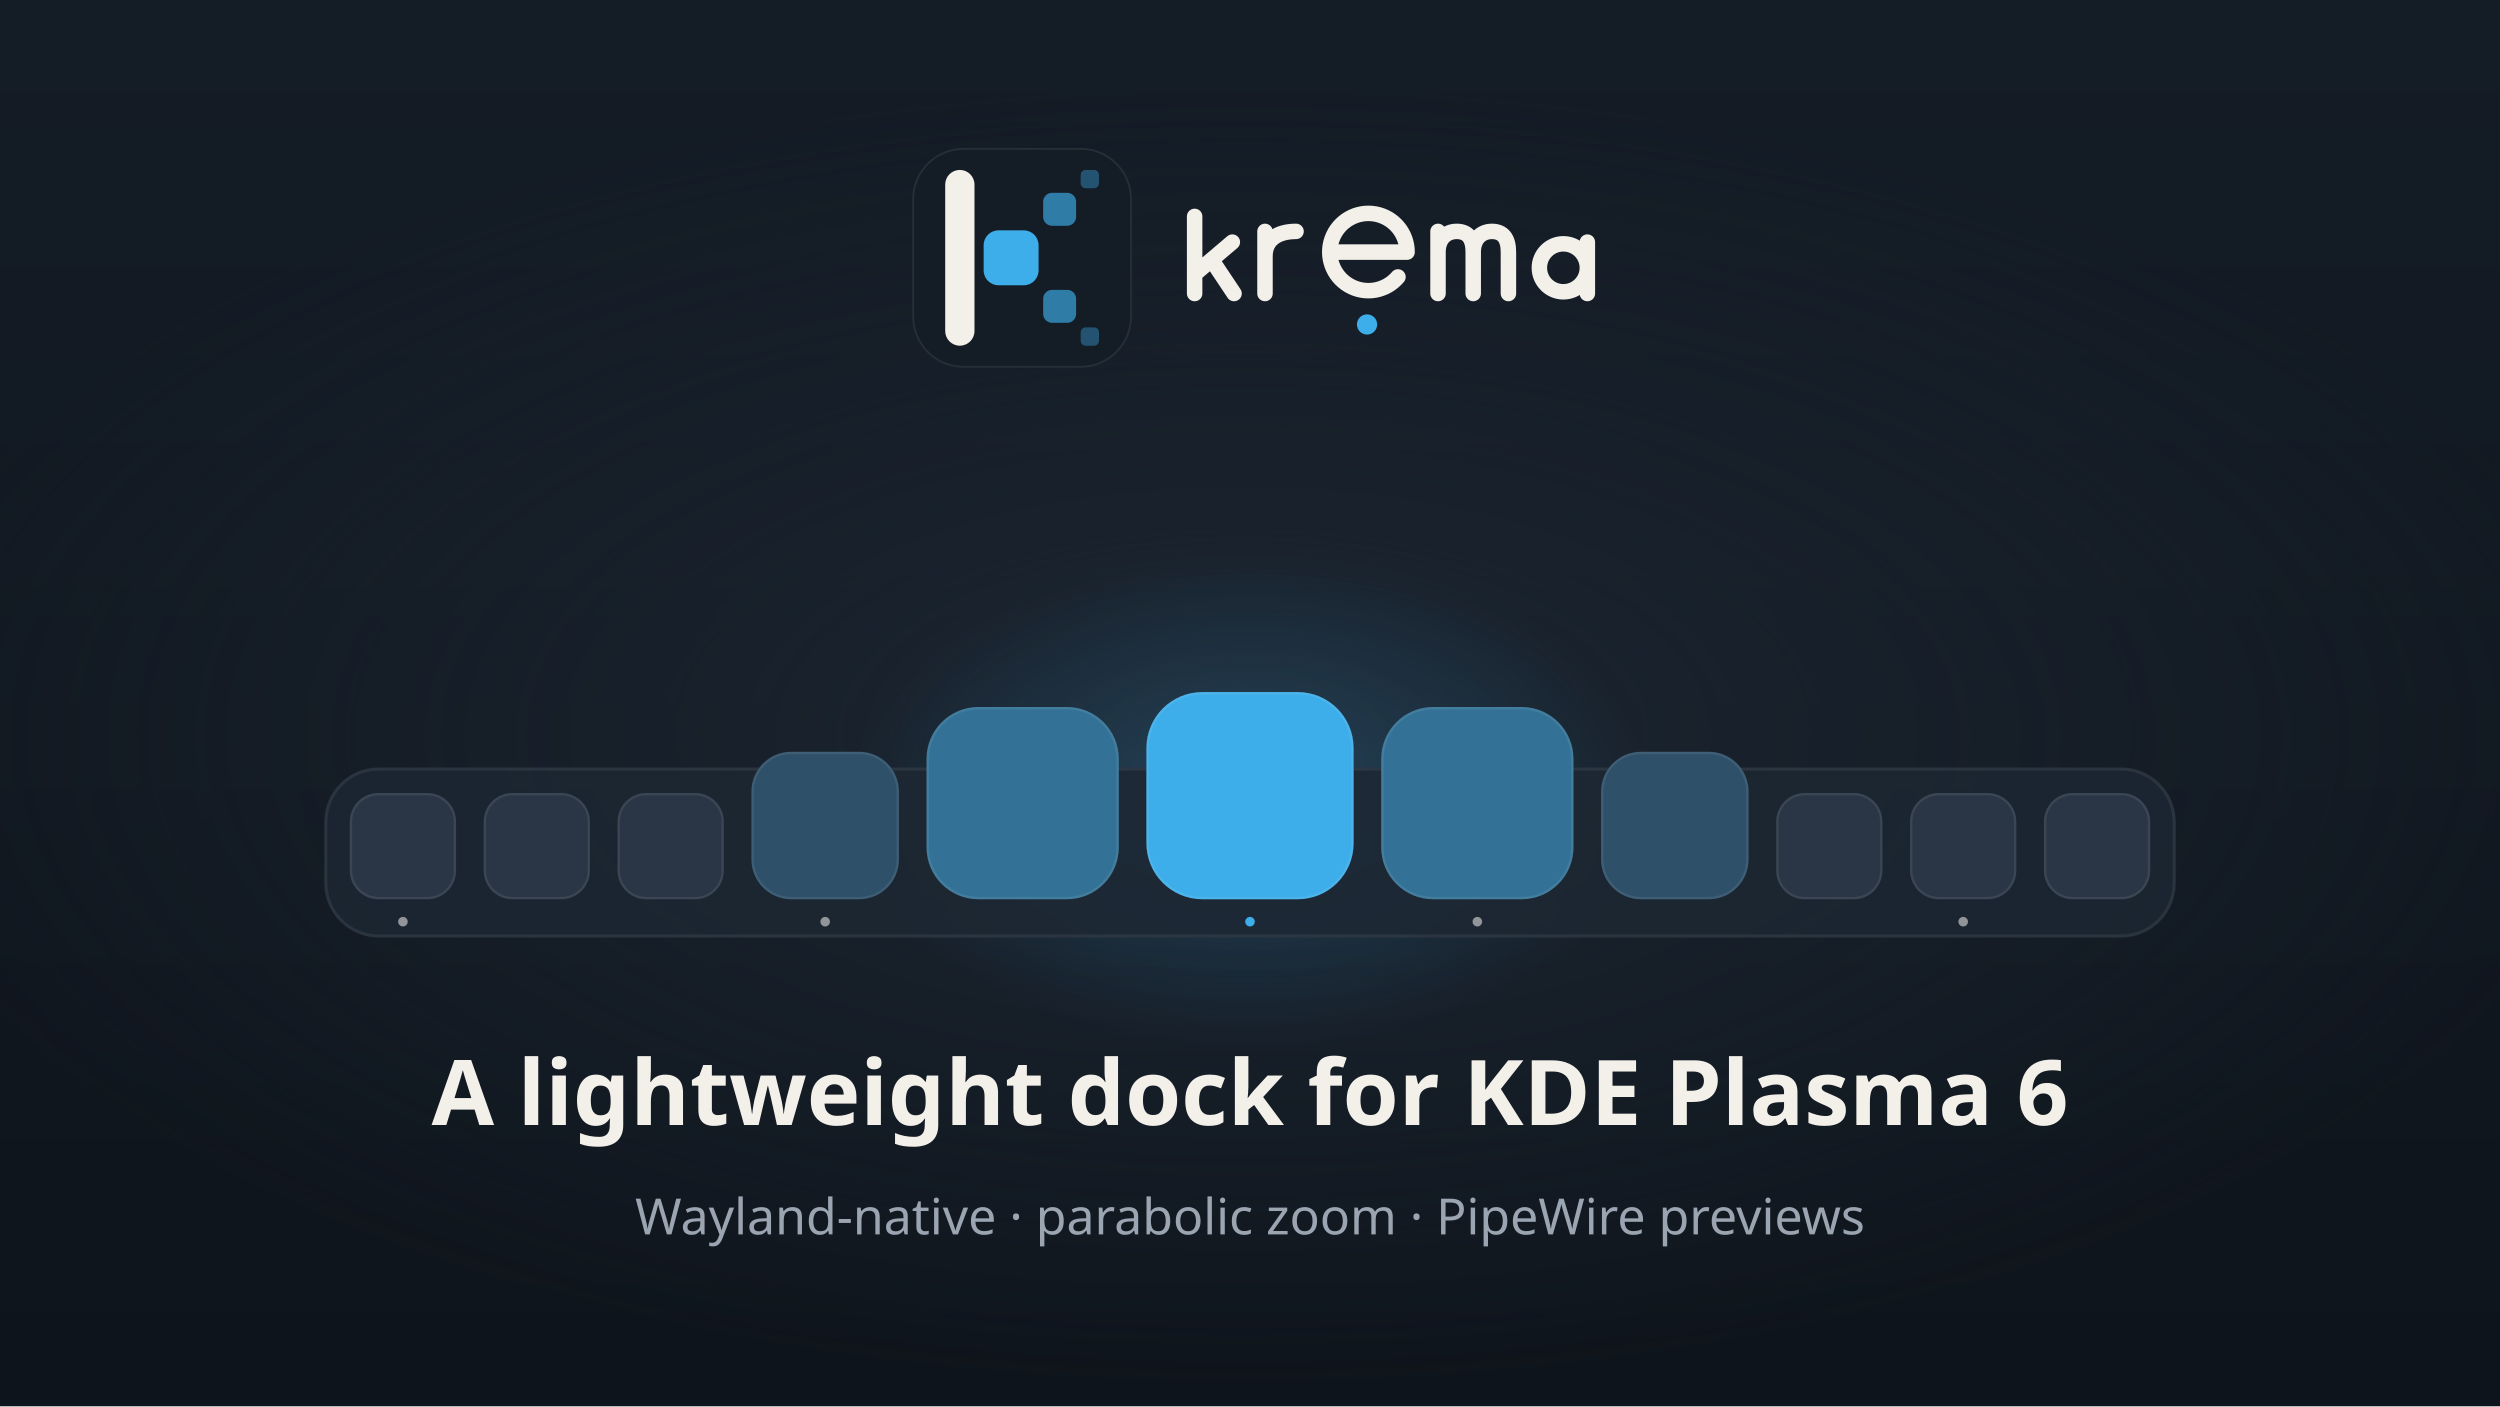
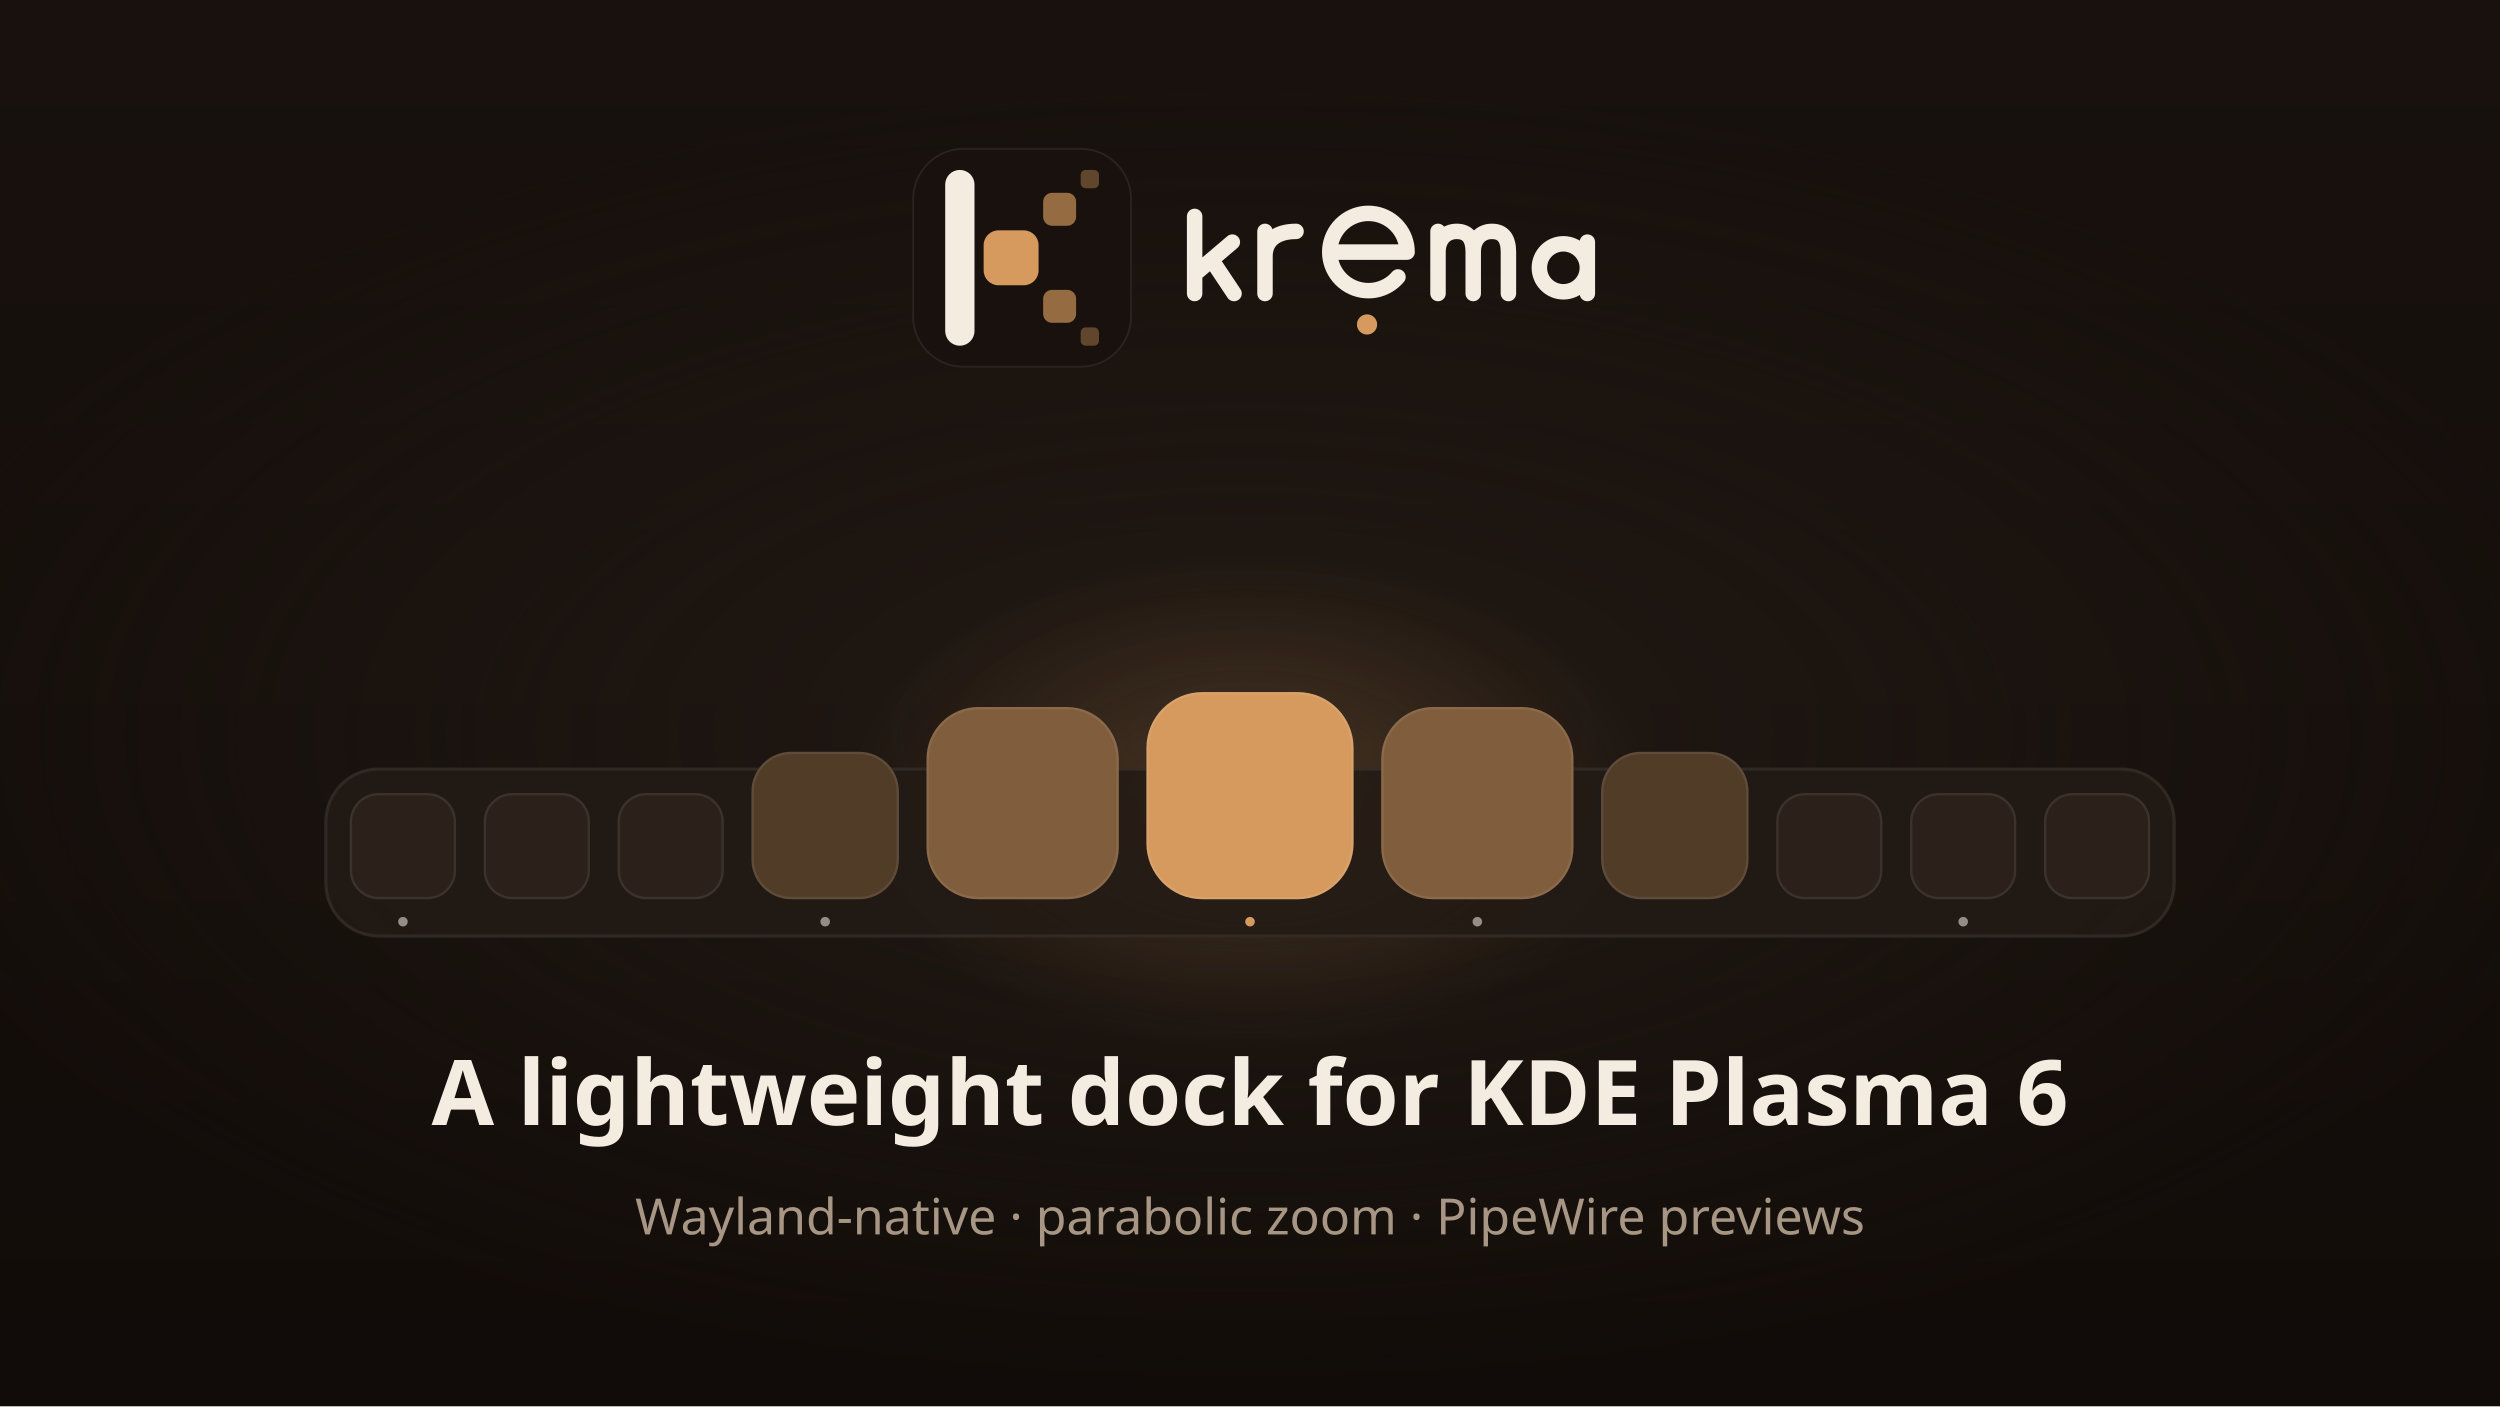
<svg xmlns="http://www.w3.org/2000/svg" width="1600" height="900" viewBox="0 0 1600 900" role="img" aria-label="Krema — A lightweight dock for KDE Plasma 6">
  <defs>
    <linearGradient id="bg" x1="0" y1="0" x2="0" y2="1">
-       <stop offset="0" stop-color="#141C26" />
-       <stop offset="1" stop-color="#0E141B" />
+       <stop offset="0" stop-color="#18110D" />
+       <stop offset="1" stop-color="#110C09" />
    </linearGradient>
    <radialGradient id="glow" cx="800" cy="470" r="1" gradientUnits="userSpaceOnUse" gradientTransform="translate(800,470) scale(900,420) translate(-800,-470)">
-       <stop offset="0" stop-color="#1D2733" stop-opacity="0.9" />
-       <stop offset="1" stop-color="#1D2733" stop-opacity="0" />
+       <stop offset="0" stop-color="#231A14" stop-opacity="0.9" />
+       <stop offset="1" stop-color="#231A14" stop-opacity="0" />
    </radialGradient>
    <radialGradient id="accentGlow">
-       <stop offset="0" stop-color="#3DAEE9" stop-opacity="0.22" />
-       <stop offset="1" stop-color="#3DAEE9" stop-opacity="0" />
+       <stop offset="0" stop-color="#D69A5E" stop-opacity="0.22" />
+       <stop offset="1" stop-color="#D69A5E" stop-opacity="0" />
    </radialGradient>
  </defs>
  <rect width="1600" height="900" fill="url(#bg)" />
  <rect width="1600" height="900" fill="url(#glow)" />
  <ellipse cx="800" cy="512.92" rx="260" ry="160" fill="url(#accentGlow)" />
  <g transform="translate(579.14,90) scale(0.58594)">
-     <rect x="8" y="8" width="240" height="240" rx="56" fill="#141C26" />
+     <rect x="8" y="8" width="240" height="240" rx="56" fill="#18110D" />
    <rect x="9" y="9" width="238" height="238" rx="55" fill="none" stroke="#FFFFFF" stroke-opacity=".08" stroke-width="2" />
-     <rect x="44" y="32" width="32" height="192" rx="16" fill="#F3F0EA" />
-     <rect x="86" y="98" width="60" height="60" rx="16.2" fill="#3DAEE9" />
-     <rect x="151" y="57" width="36" height="36" rx="9.72" fill="#3DAEE9" opacity="0.66" />
-     <rect x="151" y="163" width="36" height="36" rx="9.72" fill="#3DAEE9" opacity="0.66" />
-     <rect x="192" y="32" width="20" height="20" rx="5.4" fill="#3DAEE9" opacity="0.38" />
-     <rect x="192" y="204" width="20" height="20" rx="5.4" fill="#3DAEE9" opacity="0.38" />
+     <rect x="44" y="32" width="32" height="192" rx="16" fill="#F4ECE0" />
+     <rect x="86" y="98" width="60" height="60" rx="16.2" fill="#D69A5E" />
+     <rect x="151" y="57" width="36" height="36" rx="9.72" fill="#D69A5E" opacity="0.66" />
+     <rect x="151" y="163" width="36" height="36" rx="9.72" fill="#D69A5E" opacity="0.66" />
+     <rect x="192" y="32" width="20" height="20" rx="5.4" fill="#D69A5E" opacity="0.38" />
+     <rect x="192" y="204" width="20" height="20" rx="5.4" fill="#D69A5E" opacity="0.38" />
  </g>
  <svg x="759.61" y="103.38" width="261.25" height="110.75" viewBox="0 -10.9 342.98 145.4">
-     <g fill="none" stroke="#F3F0EA" stroke-linecap="round" stroke-linejoin="round">
+     <g fill="none" stroke="#F4ECE0" stroke-linecap="round" stroke-linejoin="round">
      <path transform="translate(6.5,28) scale(0.72)" d="M0,10 V100 M44,40 L4,74 M20,61 L46,100" stroke-width="18.06" />
      <path transform="translate(65.62,13) scale(0.87)" d="M0,40 V100 M0,64 C0,48 12,40 30,40" stroke-width="14.94" />
      <path transform="translate(117.72,-16) scale(1.16)" d="M2,70 H58 A28,28 0 1 0 51.4,88" stroke-width="11.21" />
      <path transform="translate(211,13) scale(0.87)" d="M0,40 V100 M0,60 C0,47 8,40 18,40 C29,40 34,47 34,60 V100 M34,60 C34,47 42,40 52,40 C63,40 68,47 68,60 V100" stroke-width="14.94" />
      <path transform="translate(296.16,28) scale(0.72)" d="M56,40 V100 M56,70 A28,28 0 1 1 0,70 A28,28 0 1 1 56,70" stroke-width="18.06" />
    </g>
-     <circle cx="151.36" cy="126" r="8.5" fill="#3DAEE9" />
+     <circle cx="151.36" cy="126" r="8.5" fill="#D69A5E" />
  </svg>
-   <rect x="207.56" y="491.2" width="1184.88" height="108.8" rx="34.82" fill="#1D2733" fill-opacity="0.85" />
+   <rect x="207.56" y="491.2" width="1184.88" height="108.8" rx="34.82" fill="#231A14" fill-opacity="0.85" />
  <rect x="208.56" y="492.2" width="1182.88" height="106.8" rx="33.82" fill="none" stroke="#FFFFFF" stroke-opacity="0.07" stroke-width="2" />
-   <rect x="223.88" y="507.52" width="68" height="68" rx="18.36" fill="#2A3645" />
+   <rect x="223.88" y="507.52" width="68" height="68" rx="18.36" fill="#2B211A" />
  <rect x="224.63" y="508.27" width="66.5" height="66.5" rx="17.61" fill="none" stroke="#FFFFFF" stroke-opacity="0.08" stroke-width="1.5" />
-   <circle cx="257.88" cy="589.88" r="3.06" fill="#F3F0EA" fill-opacity="0.55" />
-   <rect x="309.56" y="507.52" width="68" height="68" rx="18.36" fill="#2A3645" />
+   <circle cx="257.88" cy="589.88" r="3.06" fill="#F4ECE0" fill-opacity="0.55" />
+   <rect x="309.56" y="507.52" width="68" height="68" rx="18.36" fill="#2B211A" />
  <rect x="310.31" y="508.27" width="66.5" height="66.5" rx="17.61" fill="none" stroke="#FFFFFF" stroke-opacity="0.08" stroke-width="1.5" />
-   <rect x="395.24" y="507.52" width="68" height="68" rx="18.36" fill="#2A3645" />
+   <rect x="395.24" y="507.52" width="68" height="68" rx="18.36" fill="#2B211A" />
  <rect x="395.99" y="508.27" width="66.5" height="66.5" rx="17.61" fill="none" stroke="#FFFFFF" stroke-opacity="0.08" stroke-width="1.5" />
-   <rect x="480.92" y="481.14" width="94.38" height="94.38" rx="25.48" fill="#2A3645" />
-   <rect x="480.92" y="481.14" width="94.38" height="94.38" rx="25.48" fill="#3DAEE9" fill-opacity="0.22" />
+   <rect x="480.92" y="481.14" width="94.38" height="94.38" rx="25.48" fill="#2B211A" />
+   <rect x="480.92" y="481.14" width="94.38" height="94.38" rx="25.48" fill="#D69A5E" fill-opacity="0.22" />
  <rect x="481.67" y="481.89" width="92.88" height="92.88" rx="24.73" fill="none" stroke="#FFFFFF" stroke-opacity="0.08" stroke-width="1.5" />
-   <circle cx="528.11" cy="589.88" r="3.06" fill="#F3F0EA" fill-opacity="0.55" />
-   <rect x="592.98" y="452.48" width="123.04" height="123.04" rx="33.22" fill="#2A3645" />
-   <rect x="592.98" y="452.48" width="123.04" height="123.04" rx="33.22" fill="#3DAEE9" fill-opacity="0.5" />
+   <circle cx="528.11" cy="589.88" r="3.06" fill="#F4ECE0" fill-opacity="0.55" />
+   <rect x="592.98" y="452.48" width="123.04" height="123.04" rx="33.22" fill="#2B211A" />
+   <rect x="592.98" y="452.48" width="123.04" height="123.04" rx="33.22" fill="#D69A5E" fill-opacity="0.5" />
  <rect x="593.73" y="453.23" width="121.54" height="121.54" rx="32.47" fill="none" stroke="#FFFFFF" stroke-opacity="0.08" stroke-width="1.5" />
-   <rect x="733.7" y="442.92" width="132.6" height="132.6" rx="35.8" fill="#2A3645" />
-   <rect x="733.7" y="442.92" width="132.6" height="132.6" rx="35.8" fill="#3DAEE9" fill-opacity="1" />
+   <rect x="733.7" y="442.92" width="132.6" height="132.6" rx="35.8" fill="#2B211A" />
+   <rect x="733.7" y="442.92" width="132.6" height="132.6" rx="35.8" fill="#D69A5E" fill-opacity="1" />
  <rect x="734.45" y="443.67" width="131.1" height="131.1" rx="35.05" fill="none" stroke="#FFFFFF" stroke-opacity="0.08" stroke-width="1.5" />
-   <circle cx="800" cy="589.88" r="3.06" fill="#3DAEE9" />
-   <rect x="883.98" y="452.48" width="123.04" height="123.04" rx="33.22" fill="#2A3645" />
-   <rect x="883.98" y="452.48" width="123.04" height="123.04" rx="33.22" fill="#3DAEE9" fill-opacity="0.5" />
+   <circle cx="800" cy="589.88" r="3.06" fill="#D69A5E" />
+   <rect x="883.98" y="452.48" width="123.04" height="123.04" rx="33.22" fill="#2B211A" />
+   <rect x="883.98" y="452.48" width="123.04" height="123.04" rx="33.22" fill="#D69A5E" fill-opacity="0.5" />
  <rect x="884.73" y="453.23" width="121.54" height="121.54" rx="32.47" fill="none" stroke="#FFFFFF" stroke-opacity="0.08" stroke-width="1.5" />
-   <circle cx="945.5" cy="589.88" r="3.06" fill="#F3F0EA" fill-opacity="0.55" />
-   <rect x="1024.7" y="481.14" width="94.38" height="94.38" rx="25.48" fill="#2A3645" />
-   <rect x="1024.7" y="481.14" width="94.38" height="94.38" rx="25.48" fill="#3DAEE9" fill-opacity="0.22" />
+   <circle cx="945.5" cy="589.88" r="3.06" fill="#F4ECE0" fill-opacity="0.55" />
+   <rect x="1024.7" y="481.14" width="94.38" height="94.38" rx="25.48" fill="#2B211A" />
+   <rect x="1024.7" y="481.14" width="94.38" height="94.38" rx="25.48" fill="#D69A5E" fill-opacity="0.22" />
  <rect x="1025.45" y="481.89" width="92.88" height="92.88" rx="24.73" fill="none" stroke="#FFFFFF" stroke-opacity="0.08" stroke-width="1.5" />
-   <rect x="1136.76" y="507.52" width="68" height="68" rx="18.36" fill="#2A3645" />
+   <rect x="1136.76" y="507.52" width="68" height="68" rx="18.36" fill="#2B211A" />
  <rect x="1137.51" y="508.27" width="66.5" height="66.5" rx="17.61" fill="none" stroke="#FFFFFF" stroke-opacity="0.08" stroke-width="1.5" />
-   <rect x="1222.44" y="507.52" width="68" height="68" rx="18.36" fill="#2A3645" />
+   <rect x="1222.44" y="507.52" width="68" height="68" rx="18.36" fill="#2B211A" />
  <rect x="1223.19" y="508.27" width="66.5" height="66.5" rx="17.61" fill="none" stroke="#FFFFFF" stroke-opacity="0.08" stroke-width="1.5" />
-   <circle cx="1256.44" cy="589.88" r="3.06" fill="#F3F0EA" fill-opacity="0.55" />
-   <rect x="1308.12" y="507.52" width="68" height="68" rx="18.36" fill="#2A3645" />
+   <circle cx="1256.44" cy="589.88" r="3.06" fill="#F4ECE0" fill-opacity="0.55" />
+   <rect x="1308.12" y="507.52" width="68" height="68" rx="18.36" fill="#2B211A" />
  <rect x="1308.87" y="508.27" width="66.5" height="66.5" rx="17.61" fill="none" stroke="#FFFFFF" stroke-opacity="0.08" stroke-width="1.5" />
-   <text x="800" y="720" font-family="Noto Sans" font-size="58" font-weight="600" fill="#F3F0EA" text-anchor="middle">A lightweight dock for KDE Plasma 6</text>
-   <text x="800" y="790" font-family="Noto Sans" font-size="32" font-weight="400" fill="#9AA5B1" text-anchor="middle">Wayland-native · parabolic zoom · PipeWire previews</text>
+   <text x="800" y="720" font-family="Noto Sans" font-size="58" font-weight="600" fill="#F4ECE0" text-anchor="middle">A lightweight dock for KDE Plasma 6</text>
+   <text x="800" y="790" font-family="Noto Sans" font-size="32" font-weight="400" fill="#A89684" text-anchor="middle">Wayland-native · parabolic zoom · PipeWire previews</text>
</svg>
